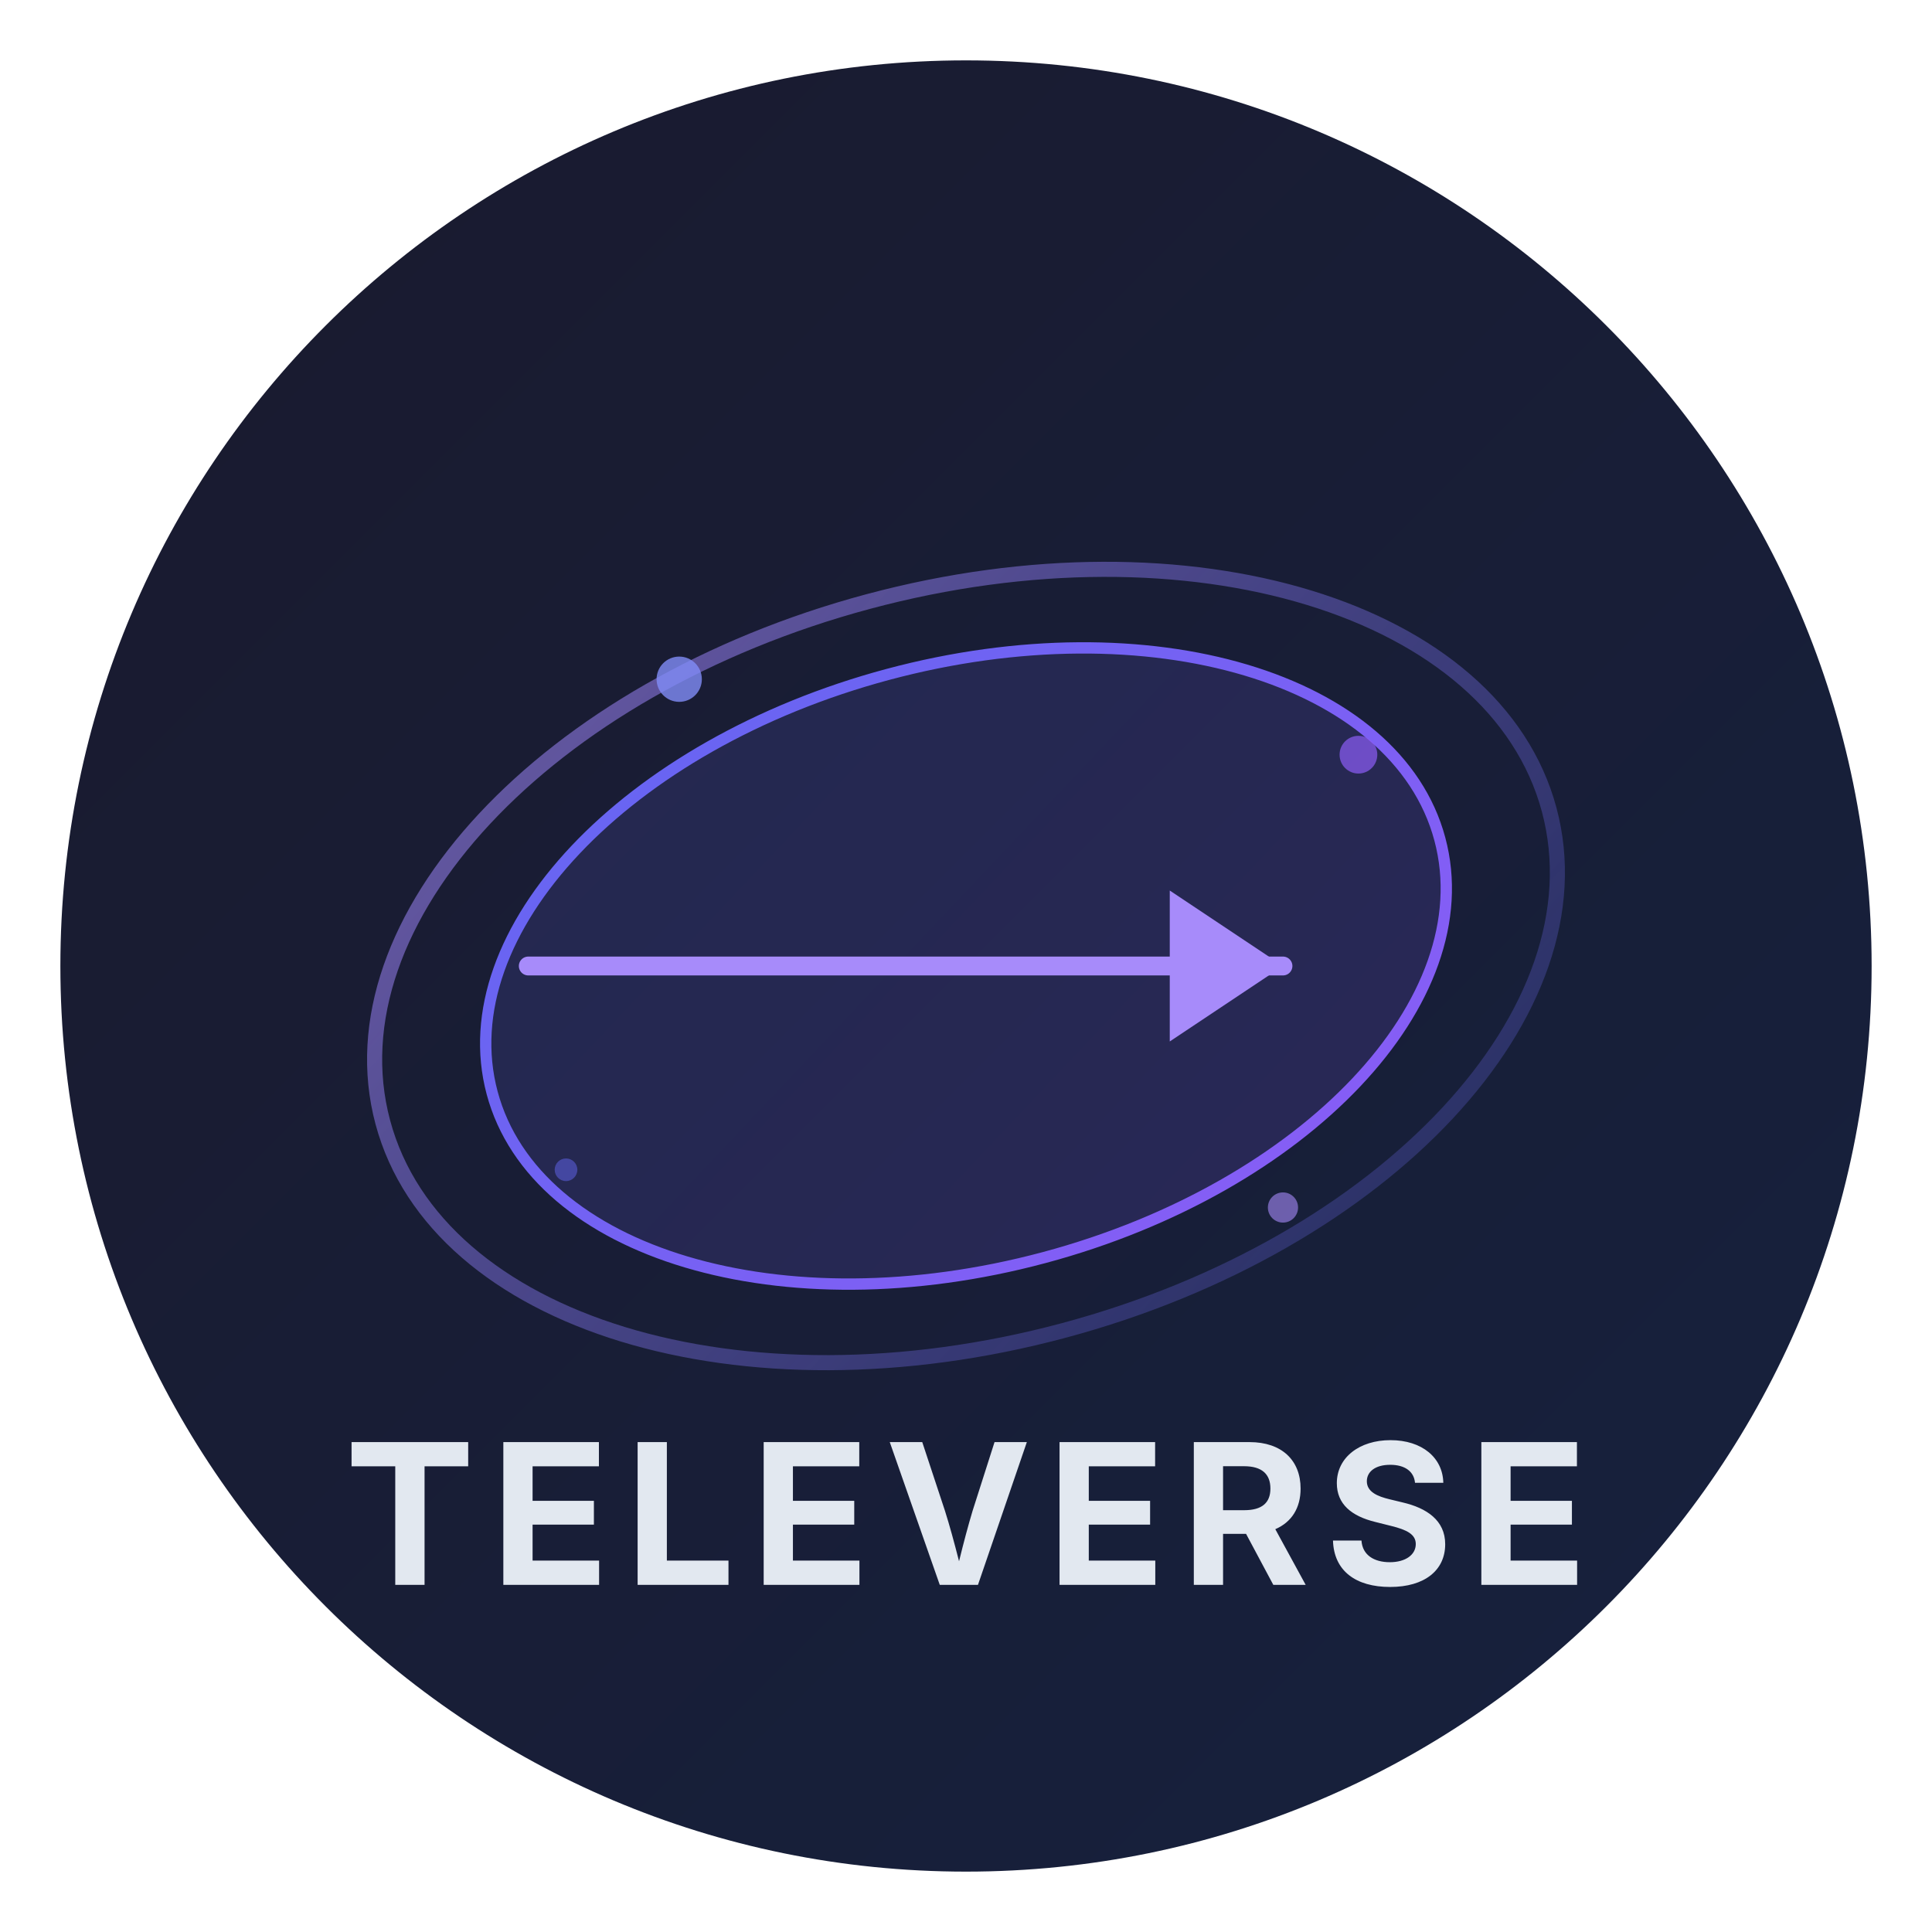
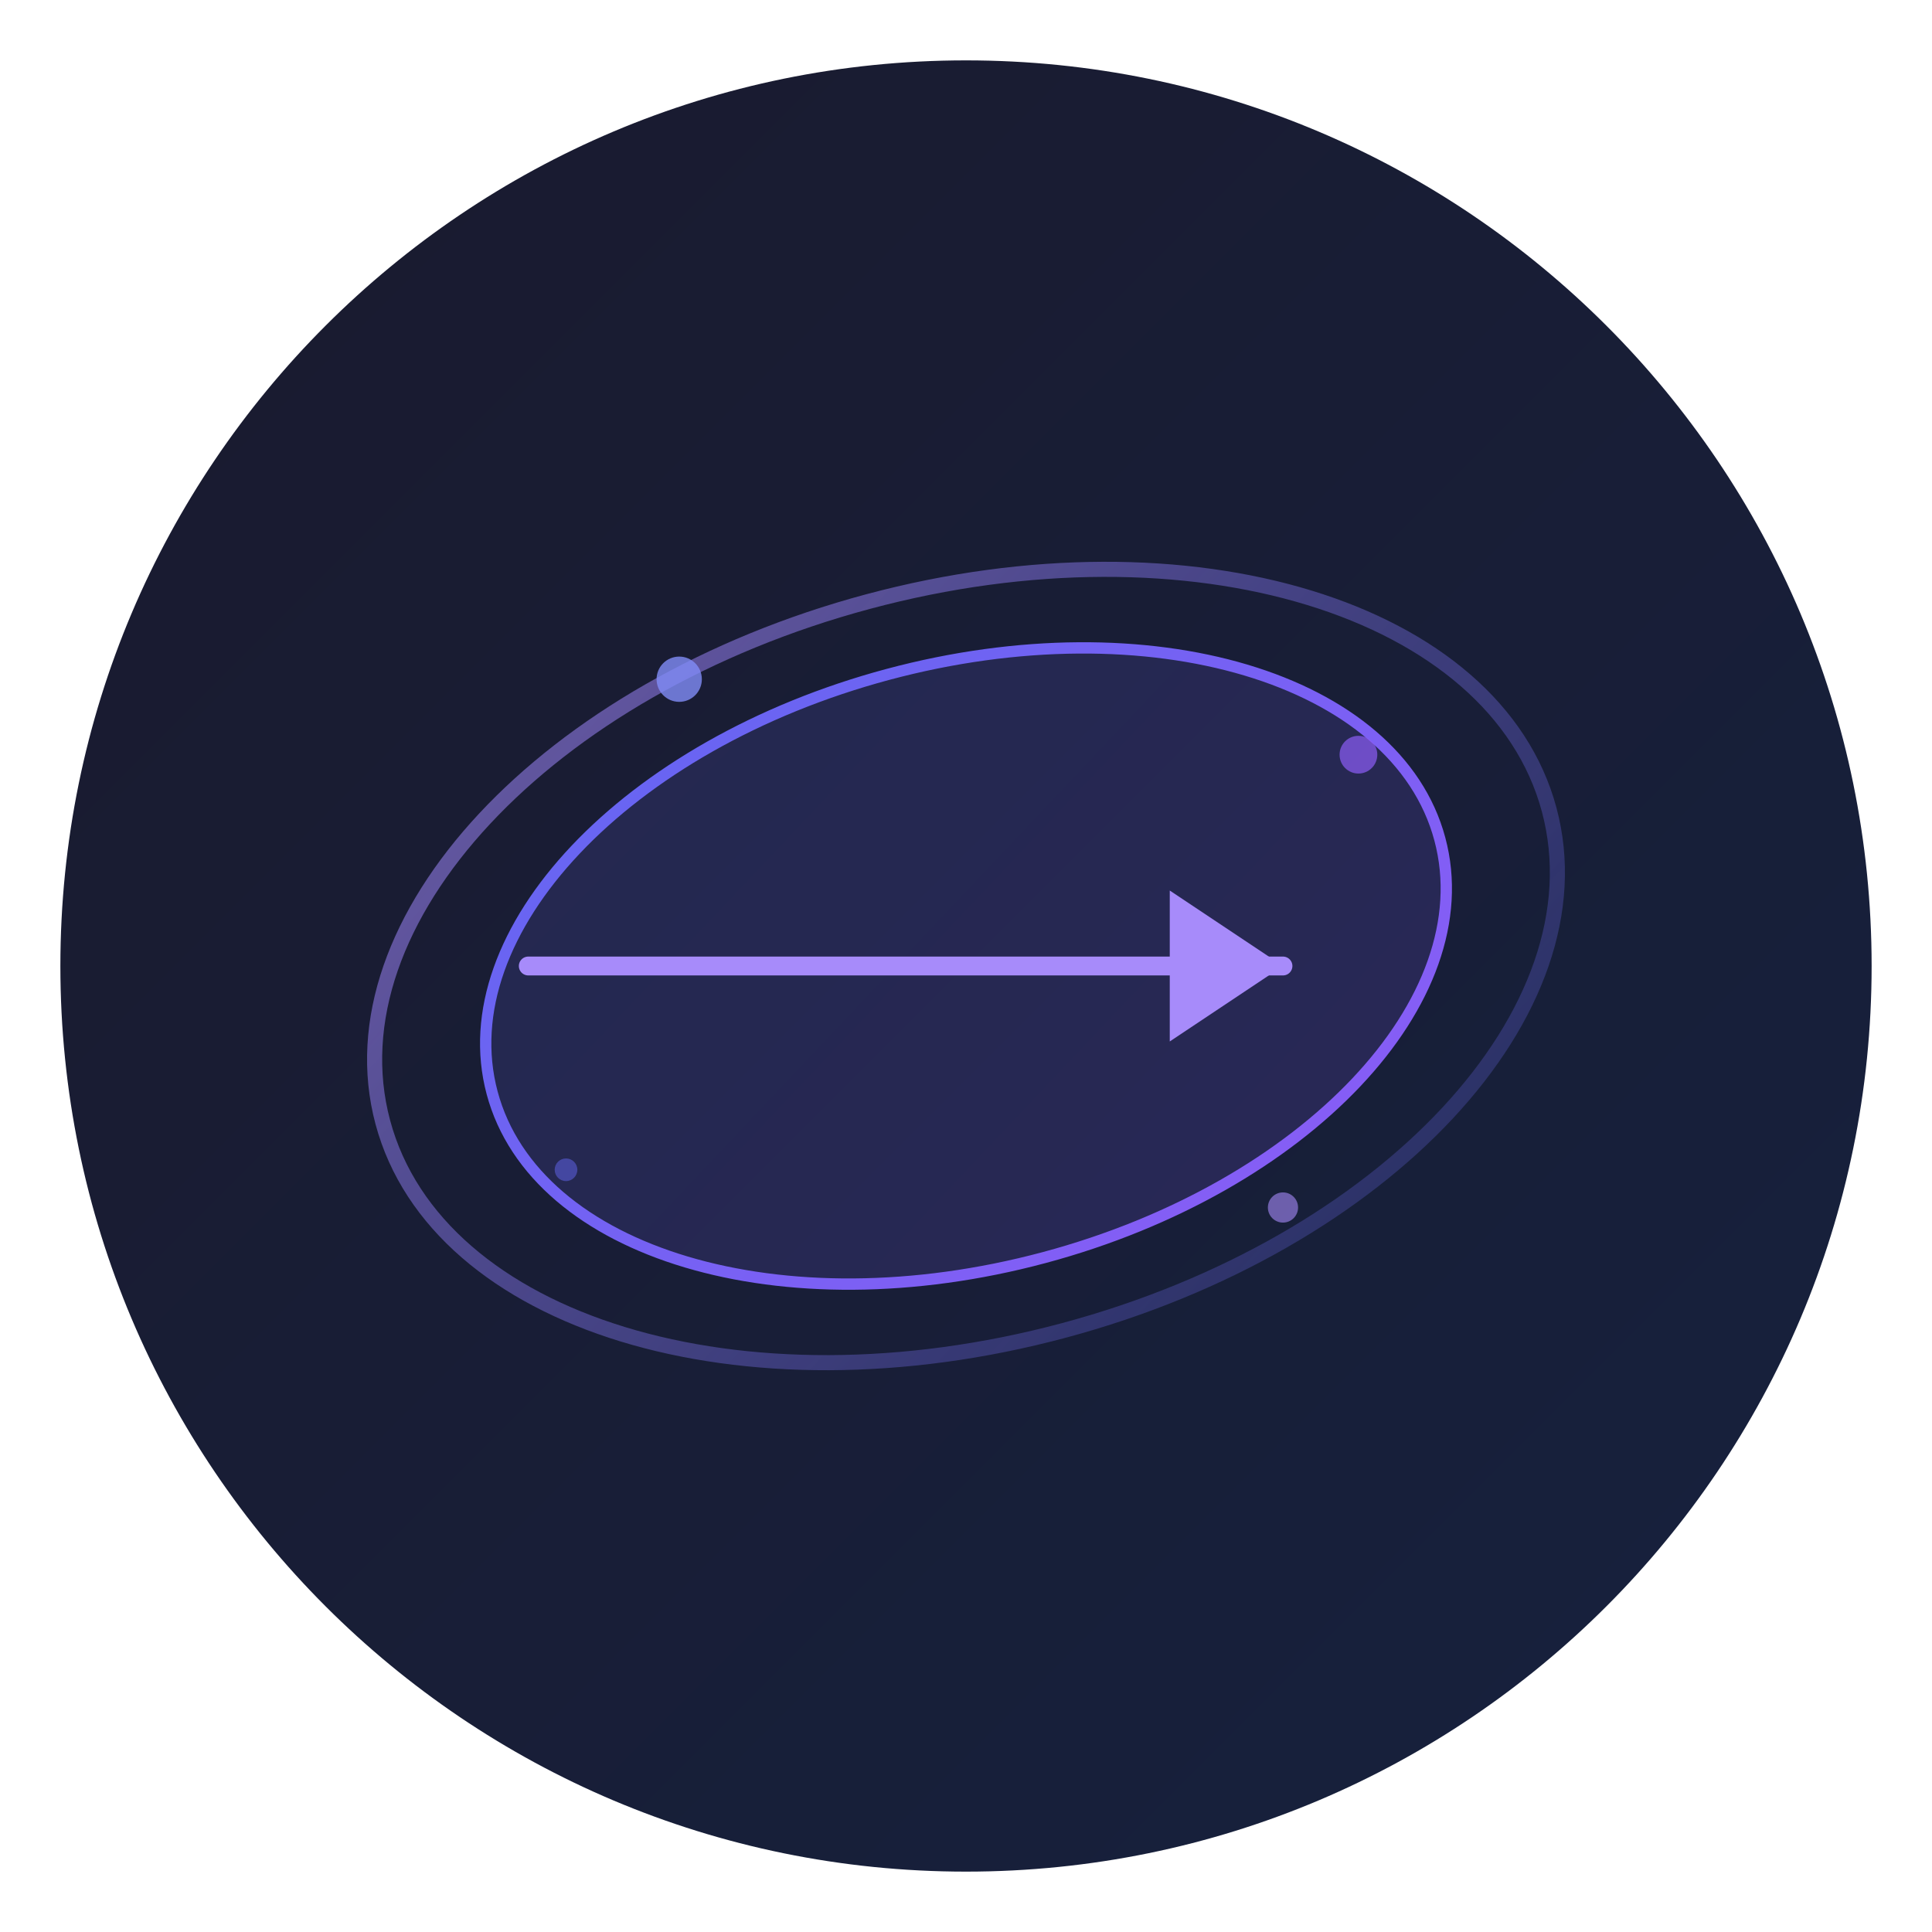
<svg xmlns="http://www.w3.org/2000/svg" viewBox="0 0 512 512" width="512" height="512">
  <defs>
    <linearGradient id="bg" x1="0%" y1="0%" x2="100%" y2="100%">
      <stop offset="0%" style="stop-color:#1a1a2e" />
      <stop offset="100%" style="stop-color:#16213e" />
    </linearGradient>
    <linearGradient id="portal" x1="0%" y1="0%" x2="100%" y2="100%">
      <stop offset="0%" style="stop-color:#6366f1" />
      <stop offset="100%" style="stop-color:#8b5cf6" />
    </linearGradient>
    <linearGradient id="ring" x1="0%" y1="0%" x2="100%" y2="100%">
      <stop offset="0%" style="stop-color:#a78bfa;stop-opacity:0.6" />
      <stop offset="100%" style="stop-color:#6366f1;stop-opacity:0.2" />
    </linearGradient>
  </defs>
  <circle cx="256" cy="256" r="240" fill="url(#bg)" />
  <ellipse cx="256" cy="256" rx="160" ry="100" fill="none" stroke="url(#ring)" stroke-width="4" transform="rotate(-15, 256, 256)" />
  <ellipse cx="256" cy="256" rx="130" ry="80" fill="url(#portal)" opacity="0.15" transform="rotate(-15, 256, 256)" />
  <ellipse cx="256" cy="256" rx="130" ry="80" fill="none" stroke="url(#portal)" stroke-width="3" transform="rotate(-15, 256, 256)" />
  <line x1="140" y1="256" x2="340" y2="256" stroke="#a78bfa" stroke-width="5" stroke-linecap="round" />
  <polygon points="340,256 310,236 310,276" fill="#a78bfa" />
  <circle cx="180" cy="180" r="6" fill="#818cf8" opacity="0.8" />
  <circle cx="340" cy="320" r="4" fill="#a78bfa" opacity="0.6" />
  <circle cx="150" cy="310" r="3" fill="#6366f1" opacity="0.5" />
  <circle cx="360" cy="200" r="5" fill="#8b5cf6" opacity="0.7" />
-   <text x="256" y="420" font-family="system-ui, -apple-system, sans-serif" font-size="52" font-weight="700" fill="#e2e8f0" text-anchor="middle" letter-spacing="4">TELEVERSE</text>
</svg>
